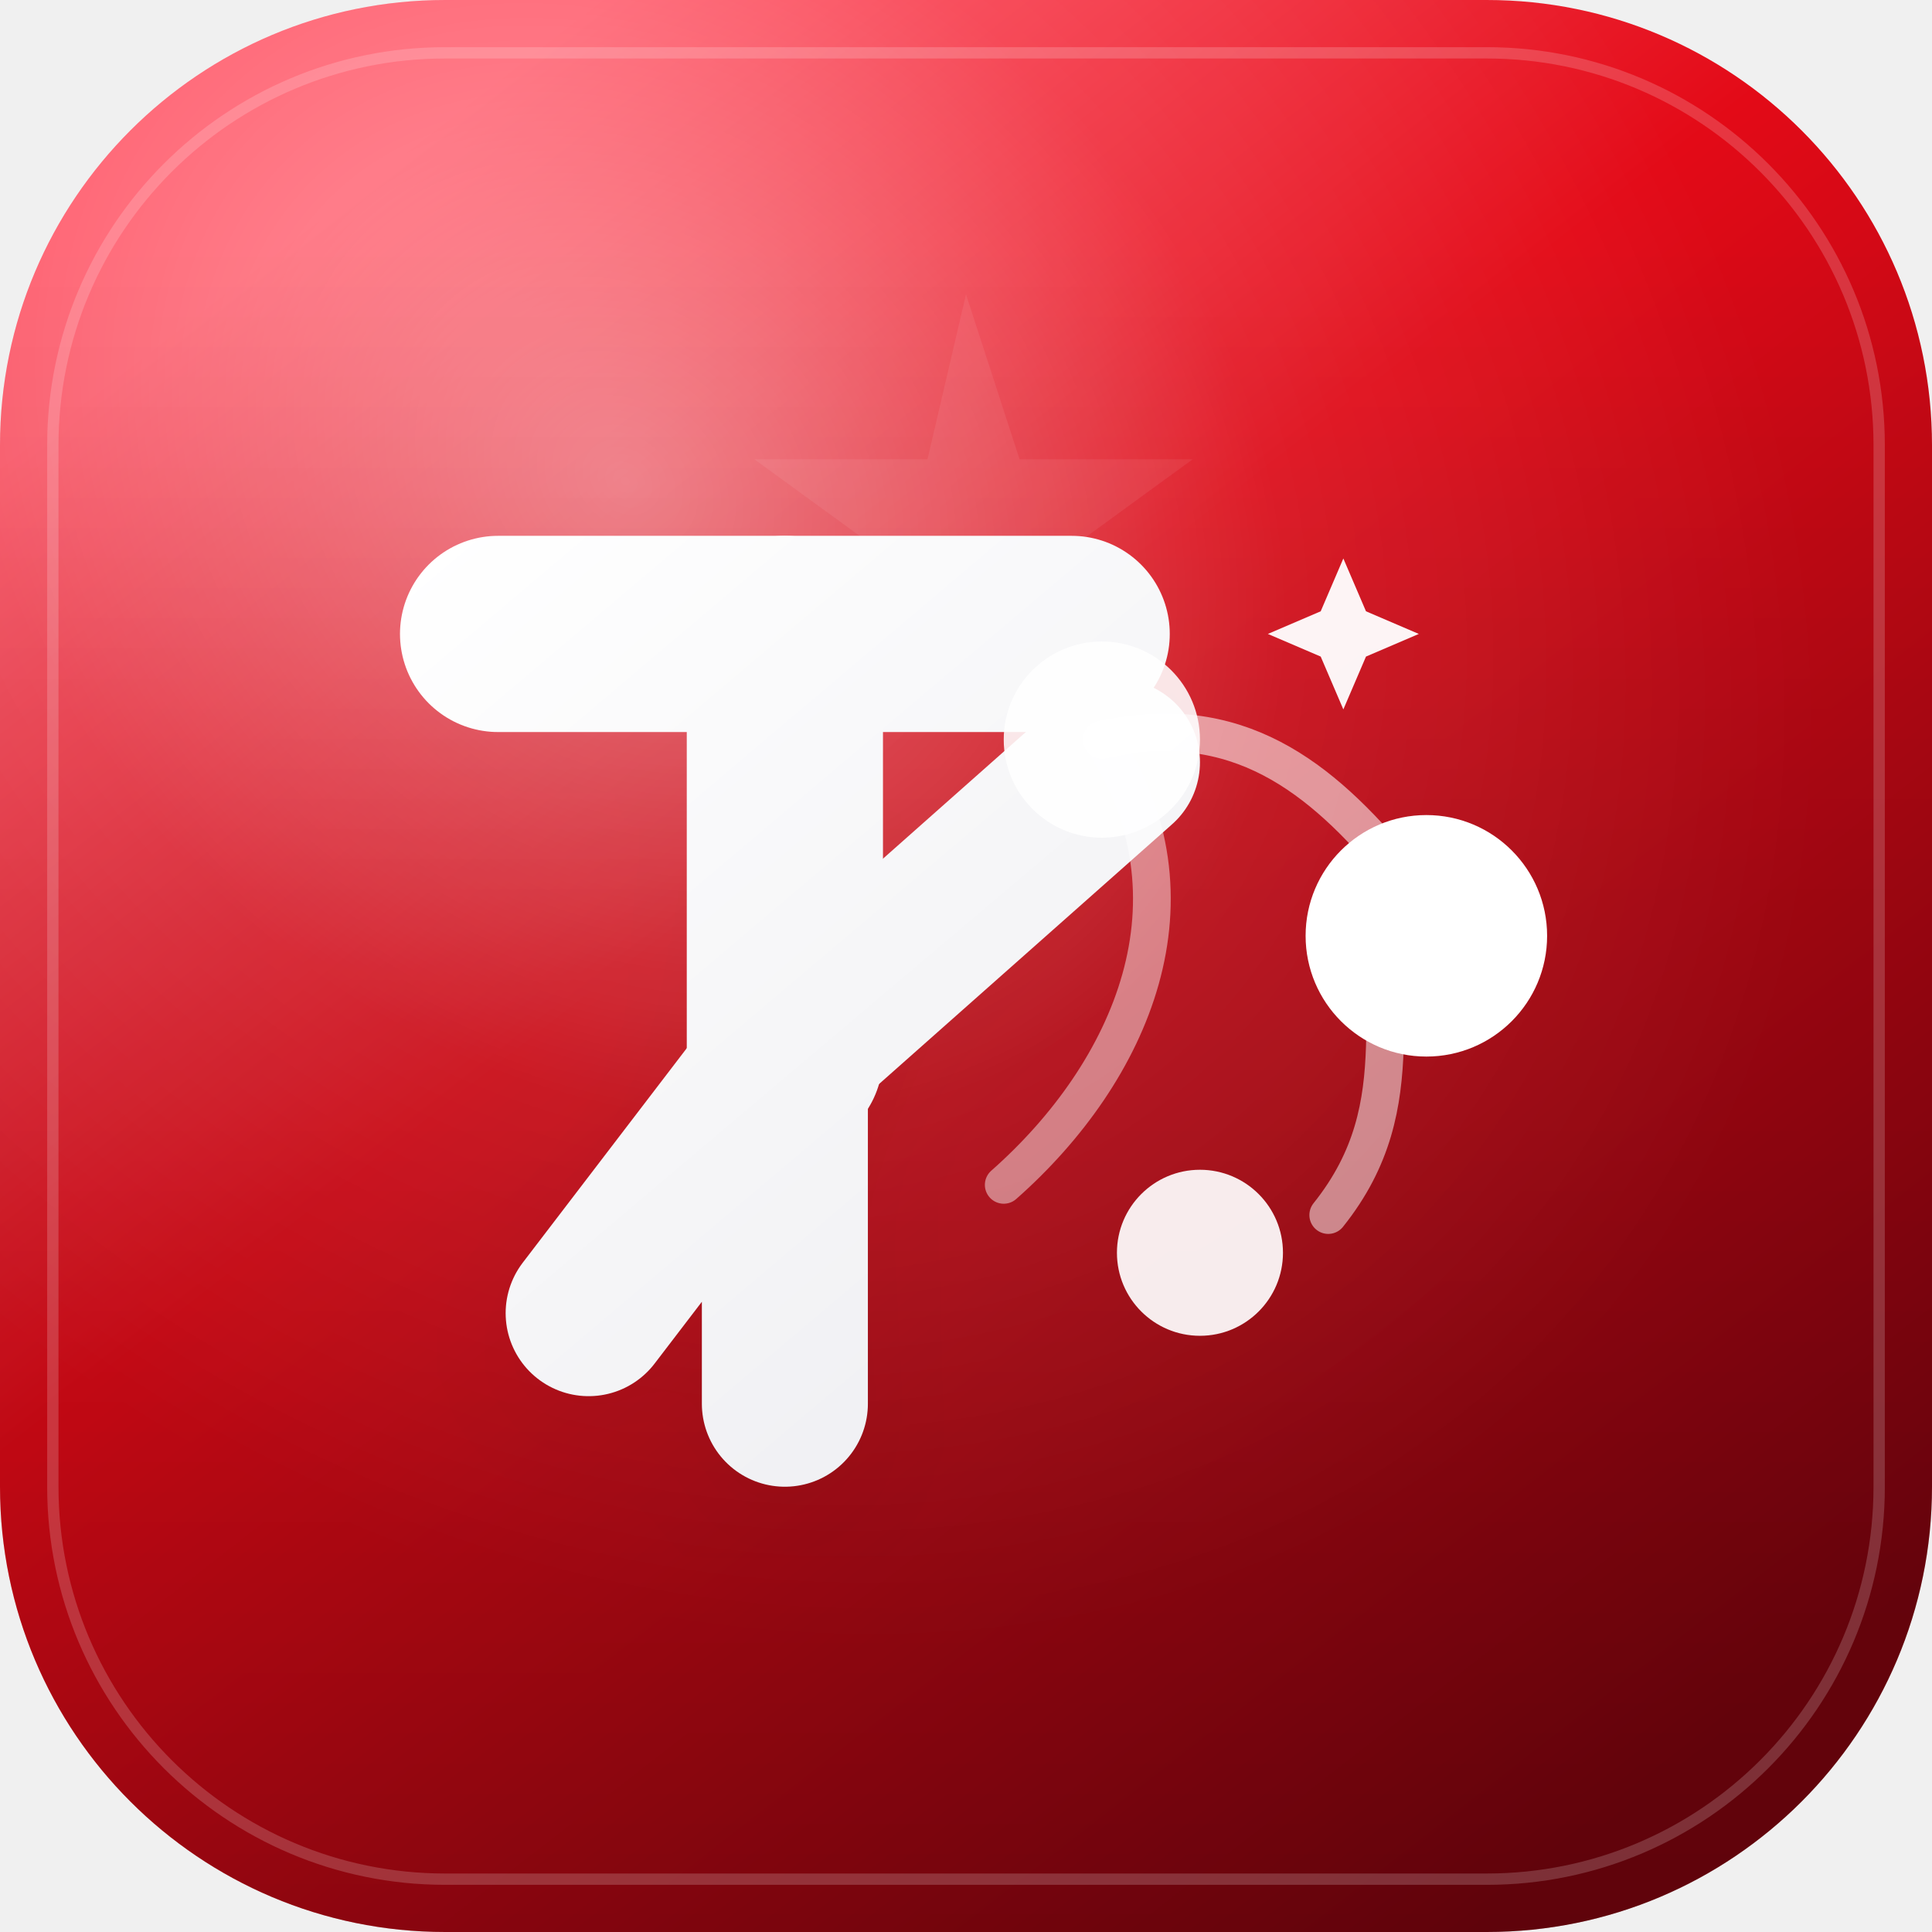
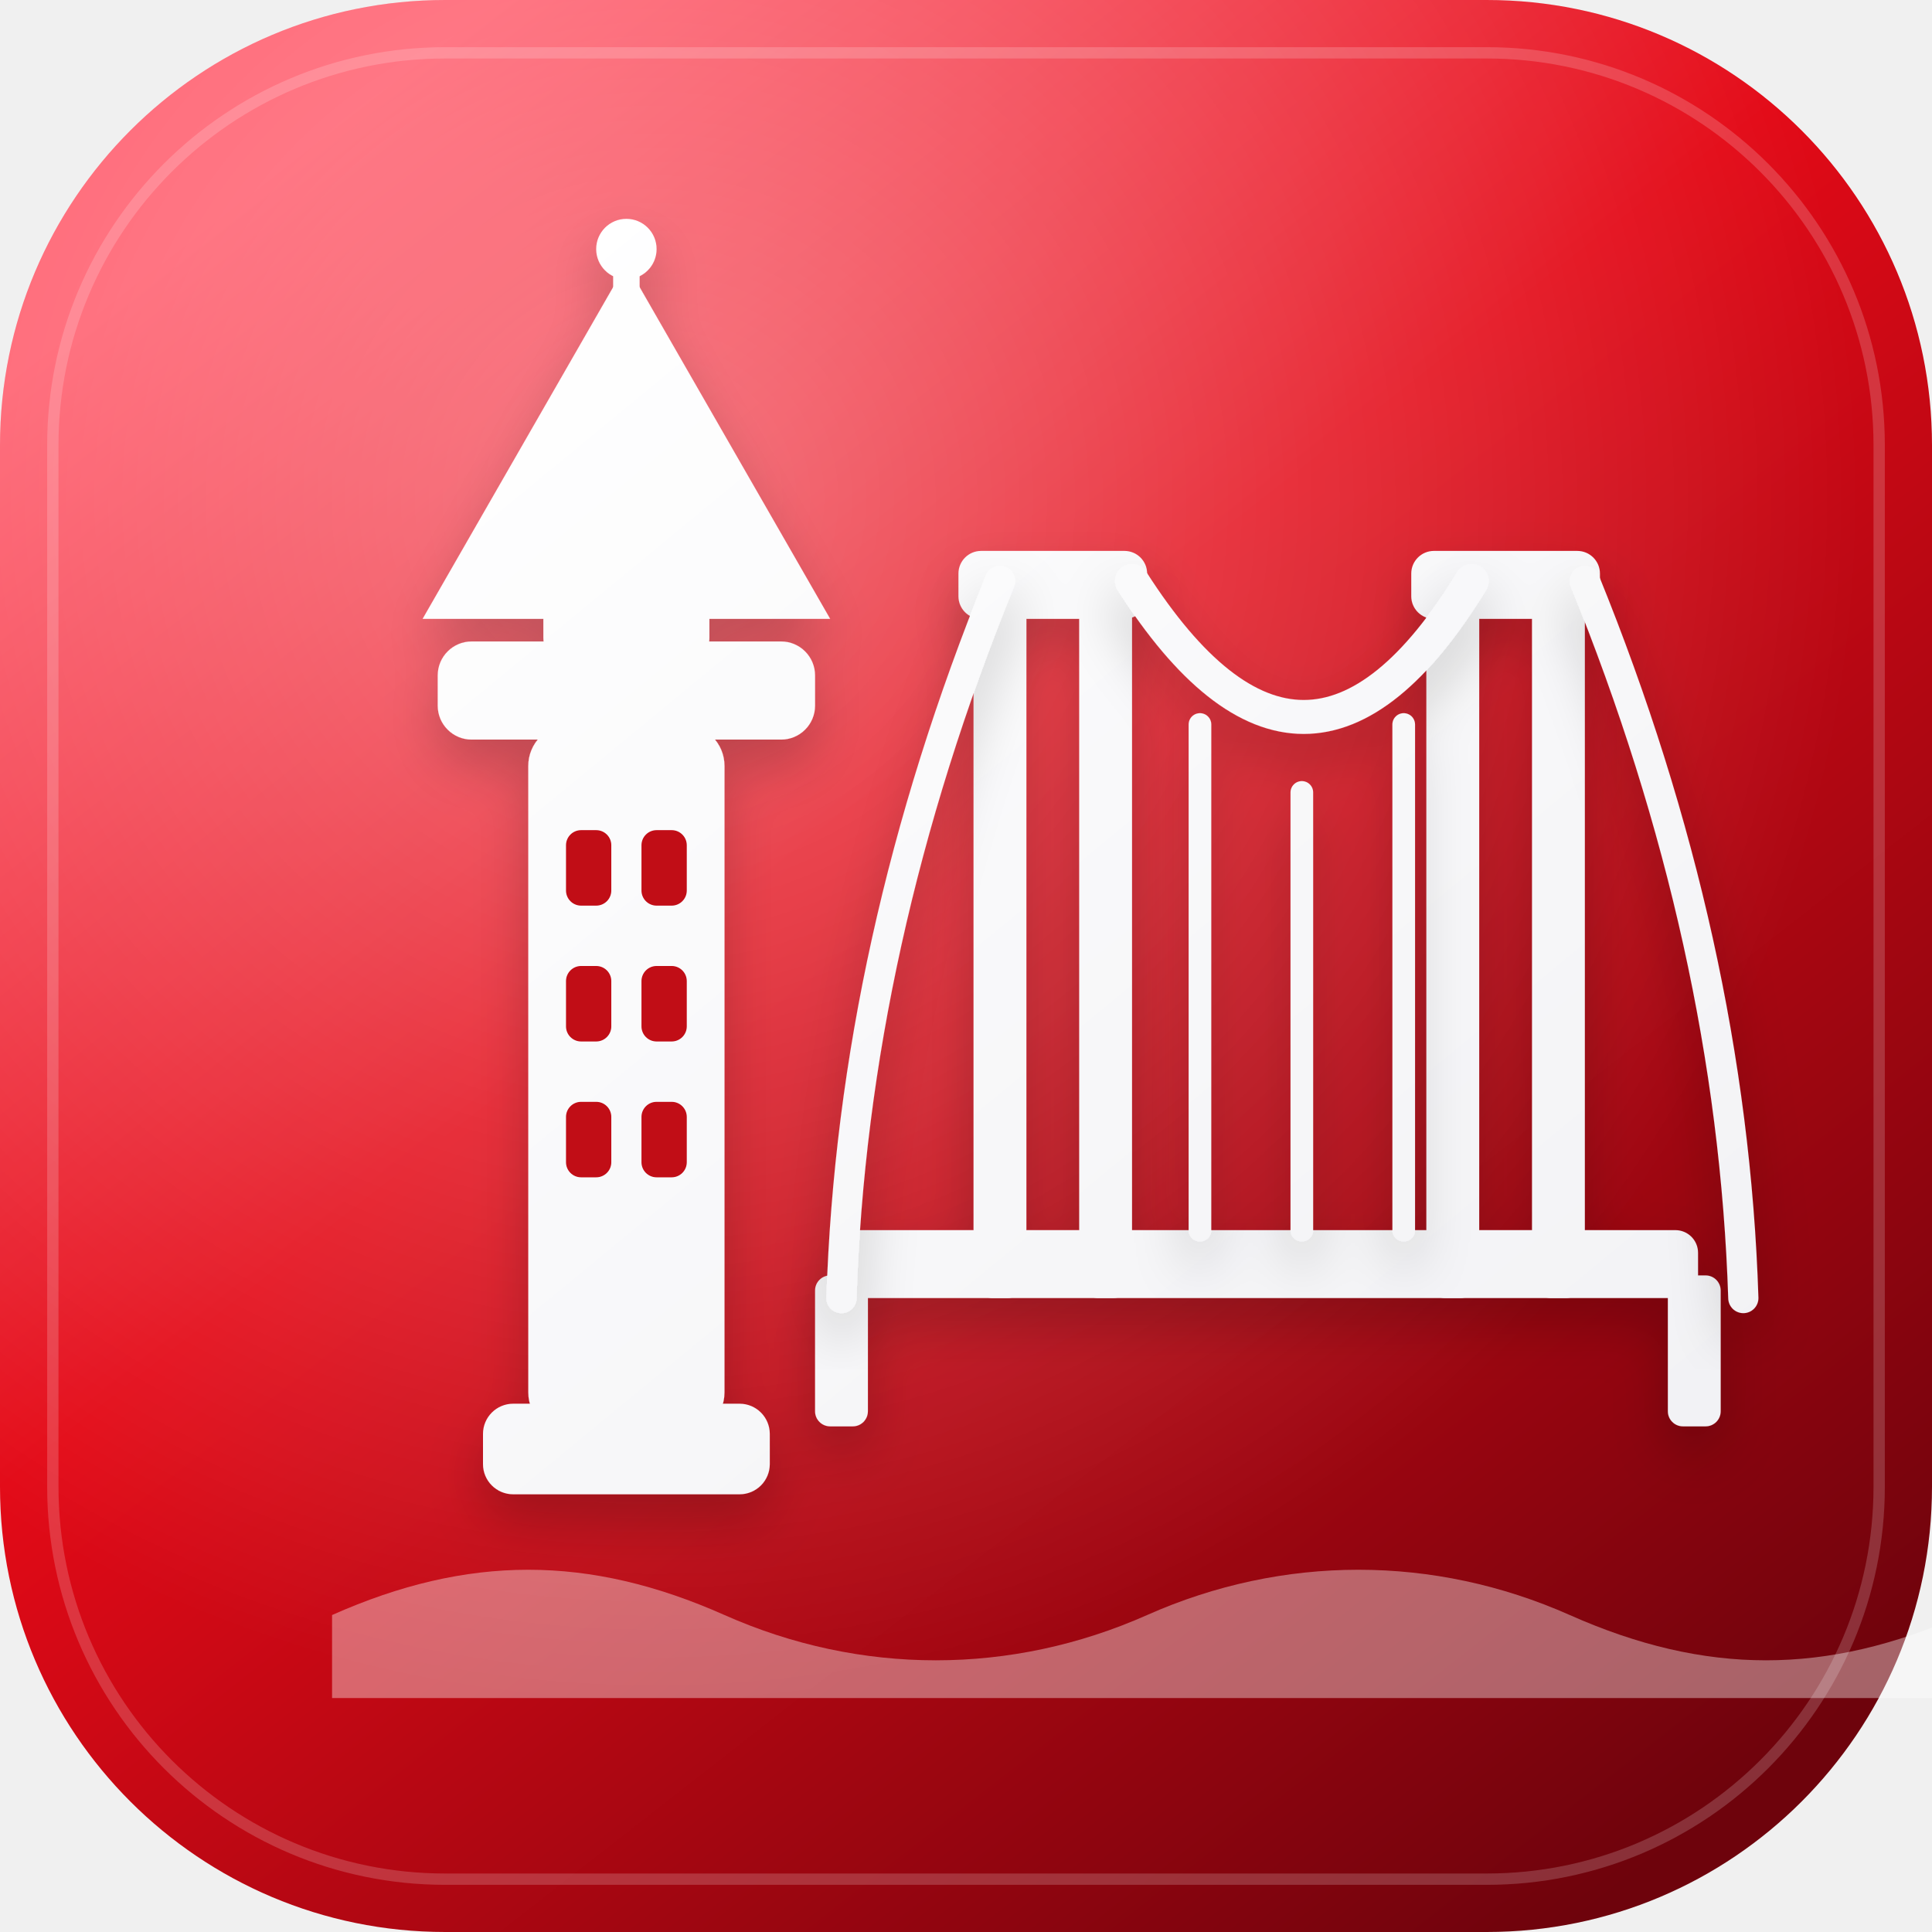
- <svg xmlns="http://www.w3.org/2000/svg" viewBox="0 0 512 512" fill="none" role="img" aria-label="SMM Turk">
+ <svg xmlns="http://www.w3.org/2000/svg" viewBox="0 0 512 512" fill="none" role="img" aria-label="SMM Turk — Istanbul">
  <defs>
-     <linearGradient id="st-bg" x1="96" y1="48" x2="432" y2="480" gradientUnits="userSpaceOnUse">
+     <linearGradient id="st-bg" x1="84" y1="36" x2="440" y2="492" gradientUnits="userSpaceOnUse">
      <stop offset="0%" stop-color="#FF5566" />
-       <stop offset="38%" stop-color="#E30A17" />
-       <stop offset="100%" stop-color="#7A040E" />
+       <stop offset="40%" stop-color="#E30A17" />
+       <stop offset="100%" stop-color="#6E030C" />
    </linearGradient>
-     <radialGradient id="st-glow" cx="0" cy="0" r="1" gradientUnits="userSpaceOnUse" gradientTransform="translate(168 128) rotate(42) scale(340 280)">
-       <stop offset="0%" stop-color="#FFFFFF" stop-opacity="0.42" />
-       <stop offset="55%" stop-color="#FFFFFF" stop-opacity="0.08" />
+     <radialGradient id="st-glow" cx="34%" cy="26%" r="62%">
+       <stop offset="0%" stop-color="#FFFFFF" stop-opacity="0.34" />
      <stop offset="100%" stop-color="#FFFFFF" stop-opacity="0" />
    </radialGradient>
-     <linearGradient id="st-vignette" x1="256" y1="64" x2="256" y2="512" gradientUnits="userSpaceOnUse">
-       <stop offset="0%" stop-color="#000000" stop-opacity="0" />
-       <stop offset="100%" stop-color="#000000" stop-opacity="0.22" />
+     <linearGradient id="st-mark" x1="120" y1="80" x2="400" y2="420" gradientUnits="userSpaceOnUse">
+       <stop offset="0%" stop-color="#FFFFFF" />
+       <stop offset="100%" stop-color="#F2F2F5" />
    </linearGradient>
-     <linearGradient id="st-mark" x1="140" y1="120" x2="360" y2="380" gradientUnits="userSpaceOnUse">
-       <stop offset="0%" stop-color="#FFFFFF" />
-       <stop offset="100%" stop-color="#ECECF0" />
-     </linearGradient>
-     <linearGradient id="st-mark-shadow" x1="200" y1="160" x2="200" y2="400" gradientUnits="userSpaceOnUse">
-       <stop offset="0%" stop-color="#000000" stop-opacity="0" />
-       <stop offset="100%" stop-color="#000000" stop-opacity="0.18" />
-     </linearGradient>
-     <filter id="st-soft" x="-20%" y="-20%" width="140%" height="140%">
-       <feDropShadow dx="0" dy="10" stdDeviation="12" flood-color="#000000" flood-opacity="0.28" />
+     <filter id="st-soft" x="-10%" y="-10%" width="120%" height="120%">
+       <feDropShadow dx="0" dy="7" stdDeviation="7" flood-color="#000000" flood-opacity="0.2" />
    </filter>
  </defs>
  <rect width="512" height="512" rx="118" fill="url(#st-bg)" />
  <rect width="512" height="512" rx="118" fill="url(#st-glow)" />
-   <rect width="512" height="512" rx="118" fill="url(#st-vignette)" />
  <rect x="14" y="14" width="484" height="484" rx="104" stroke="#FFFFFF" stroke-opacity="0.18" stroke-width="3" />
-   <path fill="#FFFFFF" fill-opacity="0.07" d="M256 78l14.2 43.7h45.9l-37.1 27 14.2 43.7L256 165.4l-33.2 27 14.2-43.7-37.1-27h45.9L256 78z" />
-   <g filter="url(#st-soft)" opacity="0.85">
-     <path d="M132 168h152" stroke="url(#st-mark-shadow)" stroke-width="52" stroke-linecap="round" />
-     <path d="M208 168v112" stroke="url(#st-mark-shadow)" stroke-width="52" stroke-linecap="round" />
-     <path d="M208 280l-52 68M208 280l88-78M208 280v92" stroke="url(#st-mark-shadow)" stroke-width="44" stroke-linecap="round" stroke-linejoin="round" />
+   <g fill="url(#st-mark)" filter="url(#st-soft)">
+     <circle cx="166" cy="66" r="8" />
+     <rect x="162.5" y="66" width="7" height="32" rx="3.5" />
+     <path d="M112 164L166 70L220 164Z" />
+     <rect x="144" y="152" width="44" height="24" rx="7" />
+     <rect x="116" y="170" width="100" height="26" rx="9" />
+     <rect x="140" y="192" width="52" height="188" rx="11" />
+     <rect x="150" y="220" width="12" height="20" rx="4" fill="#C10814" />
+     <rect x="170" y="220" width="12" height="20" rx="4" fill="#C10814" />
+     <rect x="150" y="256" width="12" height="20" rx="4" fill="#C10814" />
+     <rect x="170" y="256" width="12" height="20" rx="4" fill="#C10814" />
+     <rect x="150" y="292" width="12" height="20" rx="4" fill="#C10814" />
+     <rect x="170" y="292" width="12" height="20" rx="4" fill="#C10814" />
+     <rect x="128" y="372" width="76" height="24" rx="8" />
+     <rect x="258" y="158" width="14" height="186" rx="5" />
+     <rect x="286" y="158" width="14" height="186" rx="5" />
+     <rect x="254" y="146" width="50" height="18" rx="6" />
+     <rect x="378" y="158" width="14" height="186" rx="5" />
+     <rect x="406" y="158" width="14" height="186" rx="5" />
+     <rect x="374" y="146" width="50" height="18" rx="6" />
+     <rect x="222" y="326" width="228" height="18" rx="6" />
+     <rect x="216" y="338" width="14" height="40" rx="4" />
+     <rect x="442" y="338" width="14" height="40" rx="4" />
  </g>
-   <g stroke="url(#st-mark)" stroke-linecap="round" stroke-linejoin="round">
-     <path d="M132 168h152" stroke-width="52" />
-     <path d="M208 168v112" stroke-width="52" />
-     <path d="M208 280l-52 68M208 280l88-78M208 280v92" stroke-width="44" />
+   <g fill="none" stroke="url(#st-mark)" stroke-linecap="round" filter="url(#st-soft)">
+     <path d="M265 154Q226 250 223 344" stroke-width="8" />
+     <path d="M300 154Q346 226 390 154" stroke-width="9" />
+     <path d="M420 154Q459 250 462 344" stroke-width="8" />
+     <path d="M318 192v134" stroke-width="6" />
+     <path d="M345 210v116" stroke-width="6" />
+     <path d="M372 192v134" stroke-width="6" />
  </g>
-   <g stroke="#FFFFFF" stroke-linecap="round">
-     <path d="M292 196c36-8 58 10 78 34" stroke-width="10" stroke-opacity="0.55" />
-     <path d="M370 230c-8 34 6 62-18 92" stroke-width="10" stroke-opacity="0.5" />
-     <path d="M292 196c28 42 8 88-26 118" stroke-width="10" stroke-opacity="0.45" />
-   </g>
-   <circle cx="292" cy="196" r="26" fill="#FFFFFF" fill-opacity="0.88" />
-   <circle cx="378" cy="248" r="32" fill="#FFFFFF" />
-   <circle cx="318" cy="332" r="22" fill="#FFFFFF" fill-opacity="0.92" />
-   <path fill="#FFFFFF" fill-opacity="0.95" d="M356 148l6 14 14 6-14 6-6 14-6-14-14-6 14-6 6-14z" />
+   <path fill="#FFFFFF" fill-opacity="0.38" d="M88 428c36-16 68-16 104 0s76 16 112 0 76-16 112 0 68 16 104 0v22H88v-22z" />
</svg>
